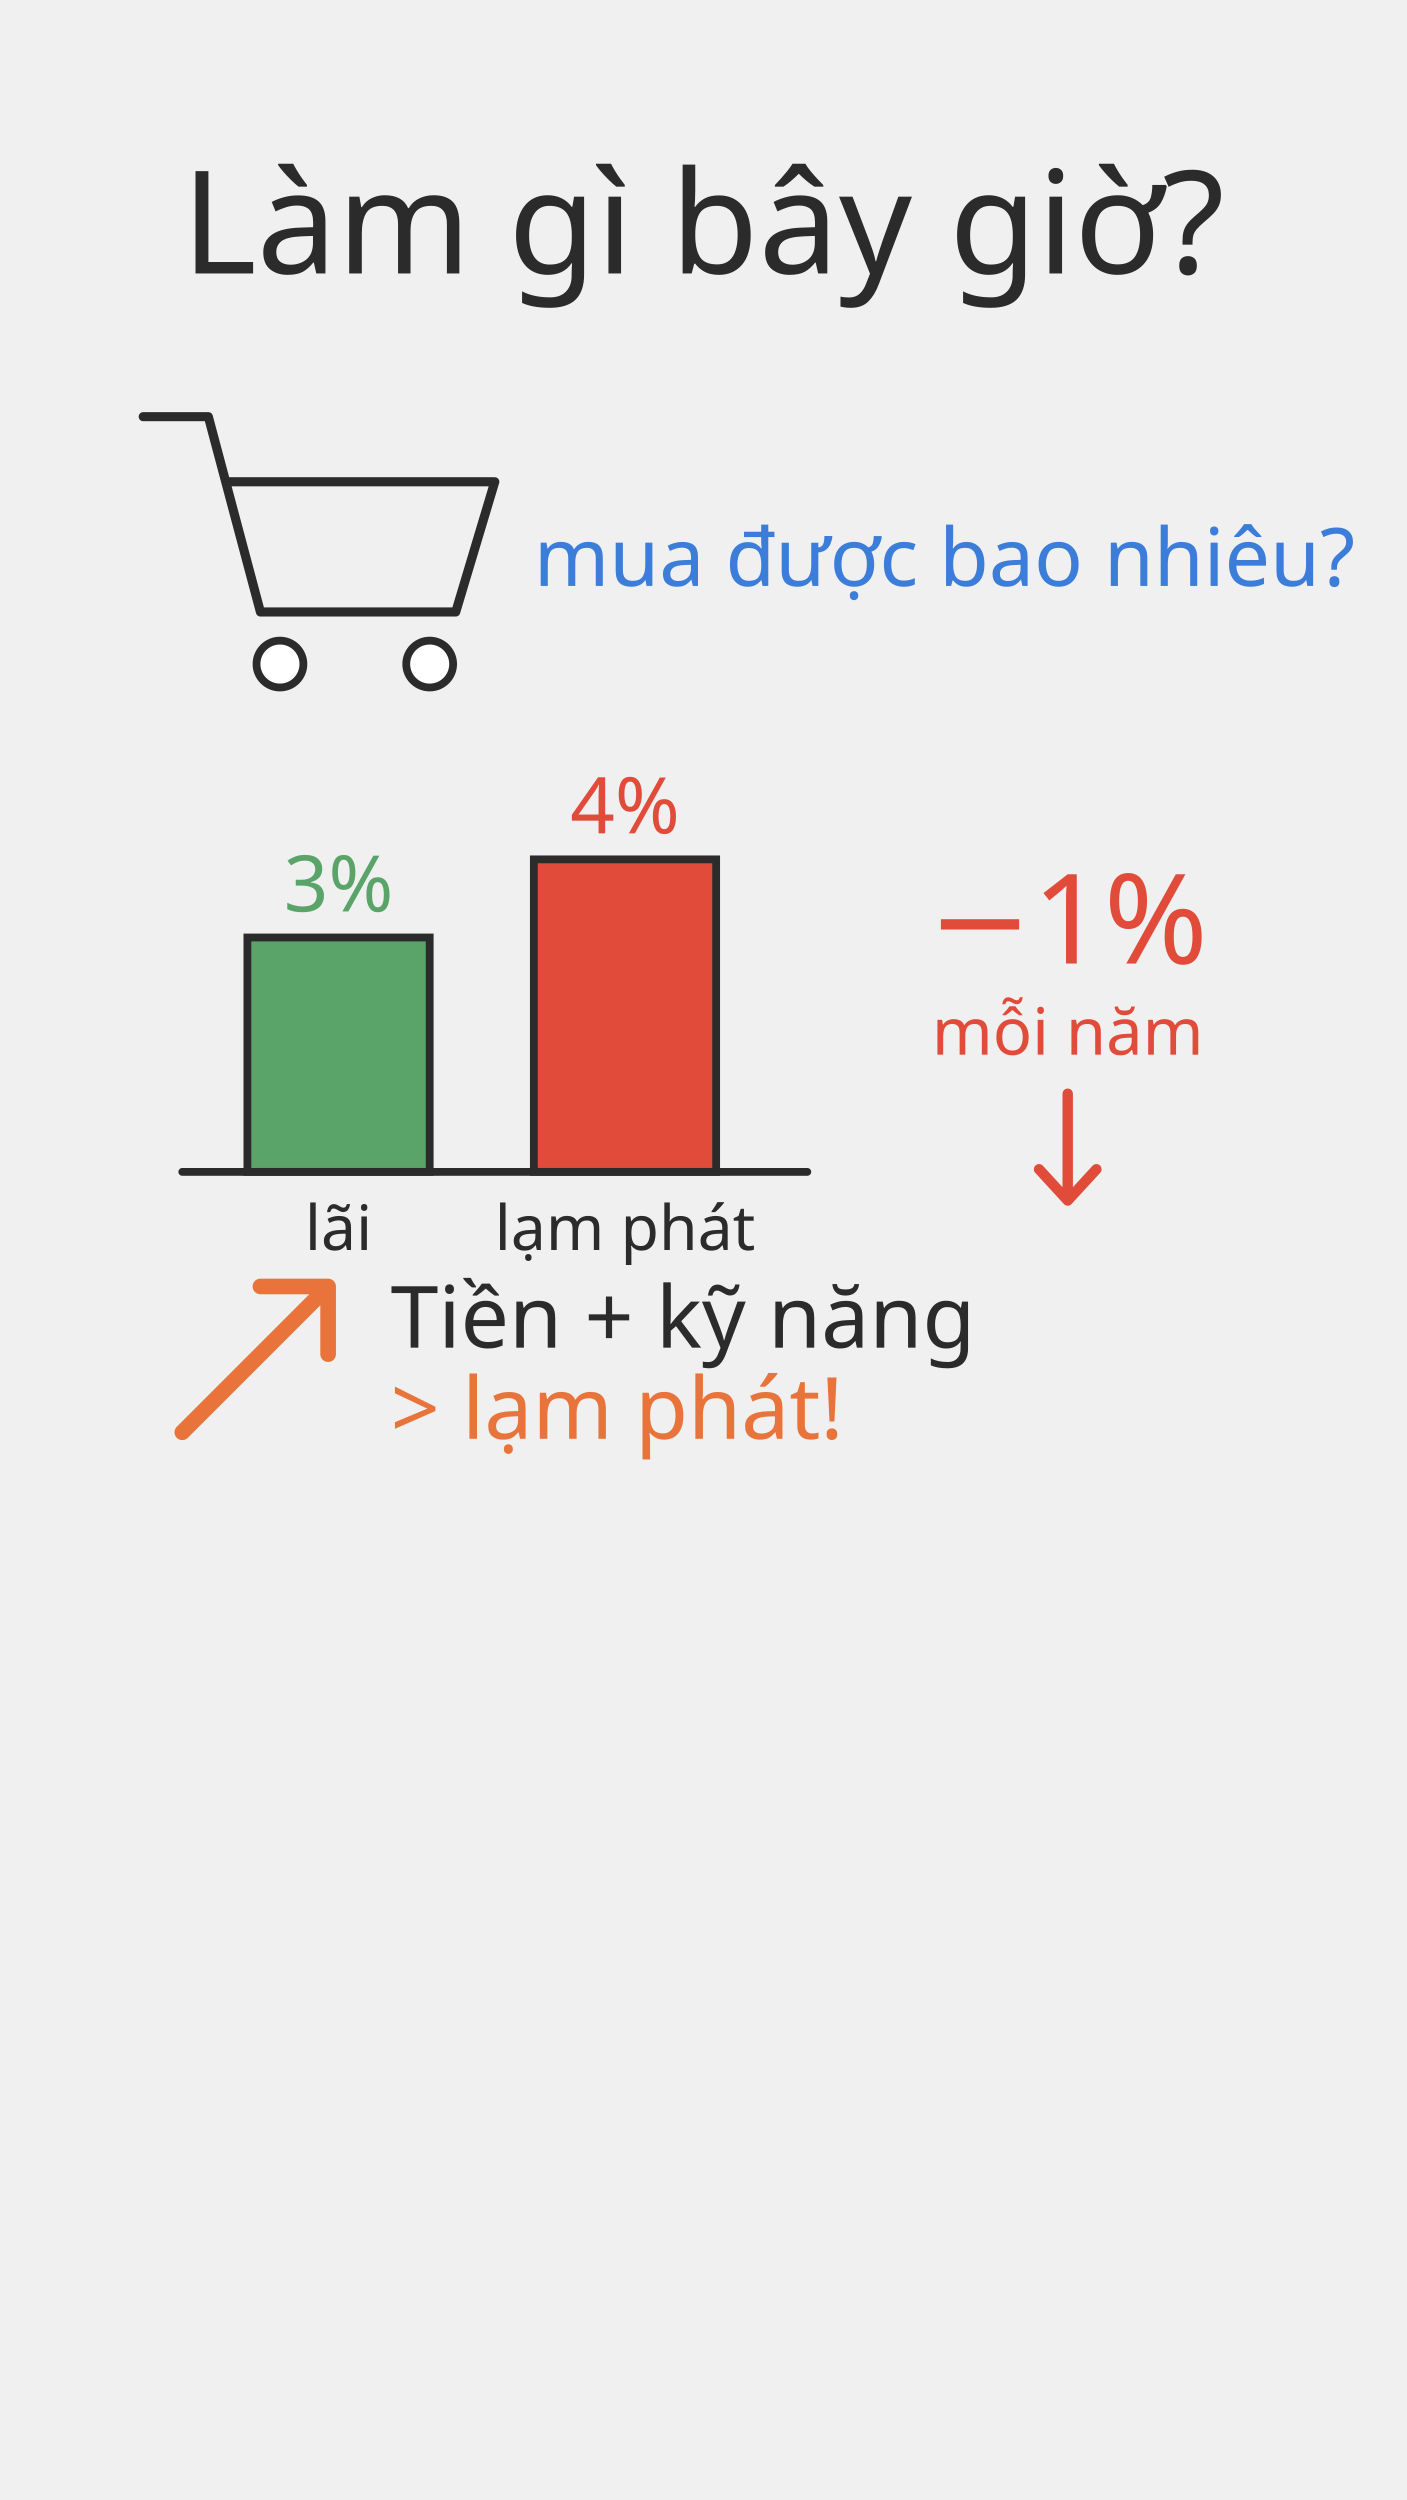
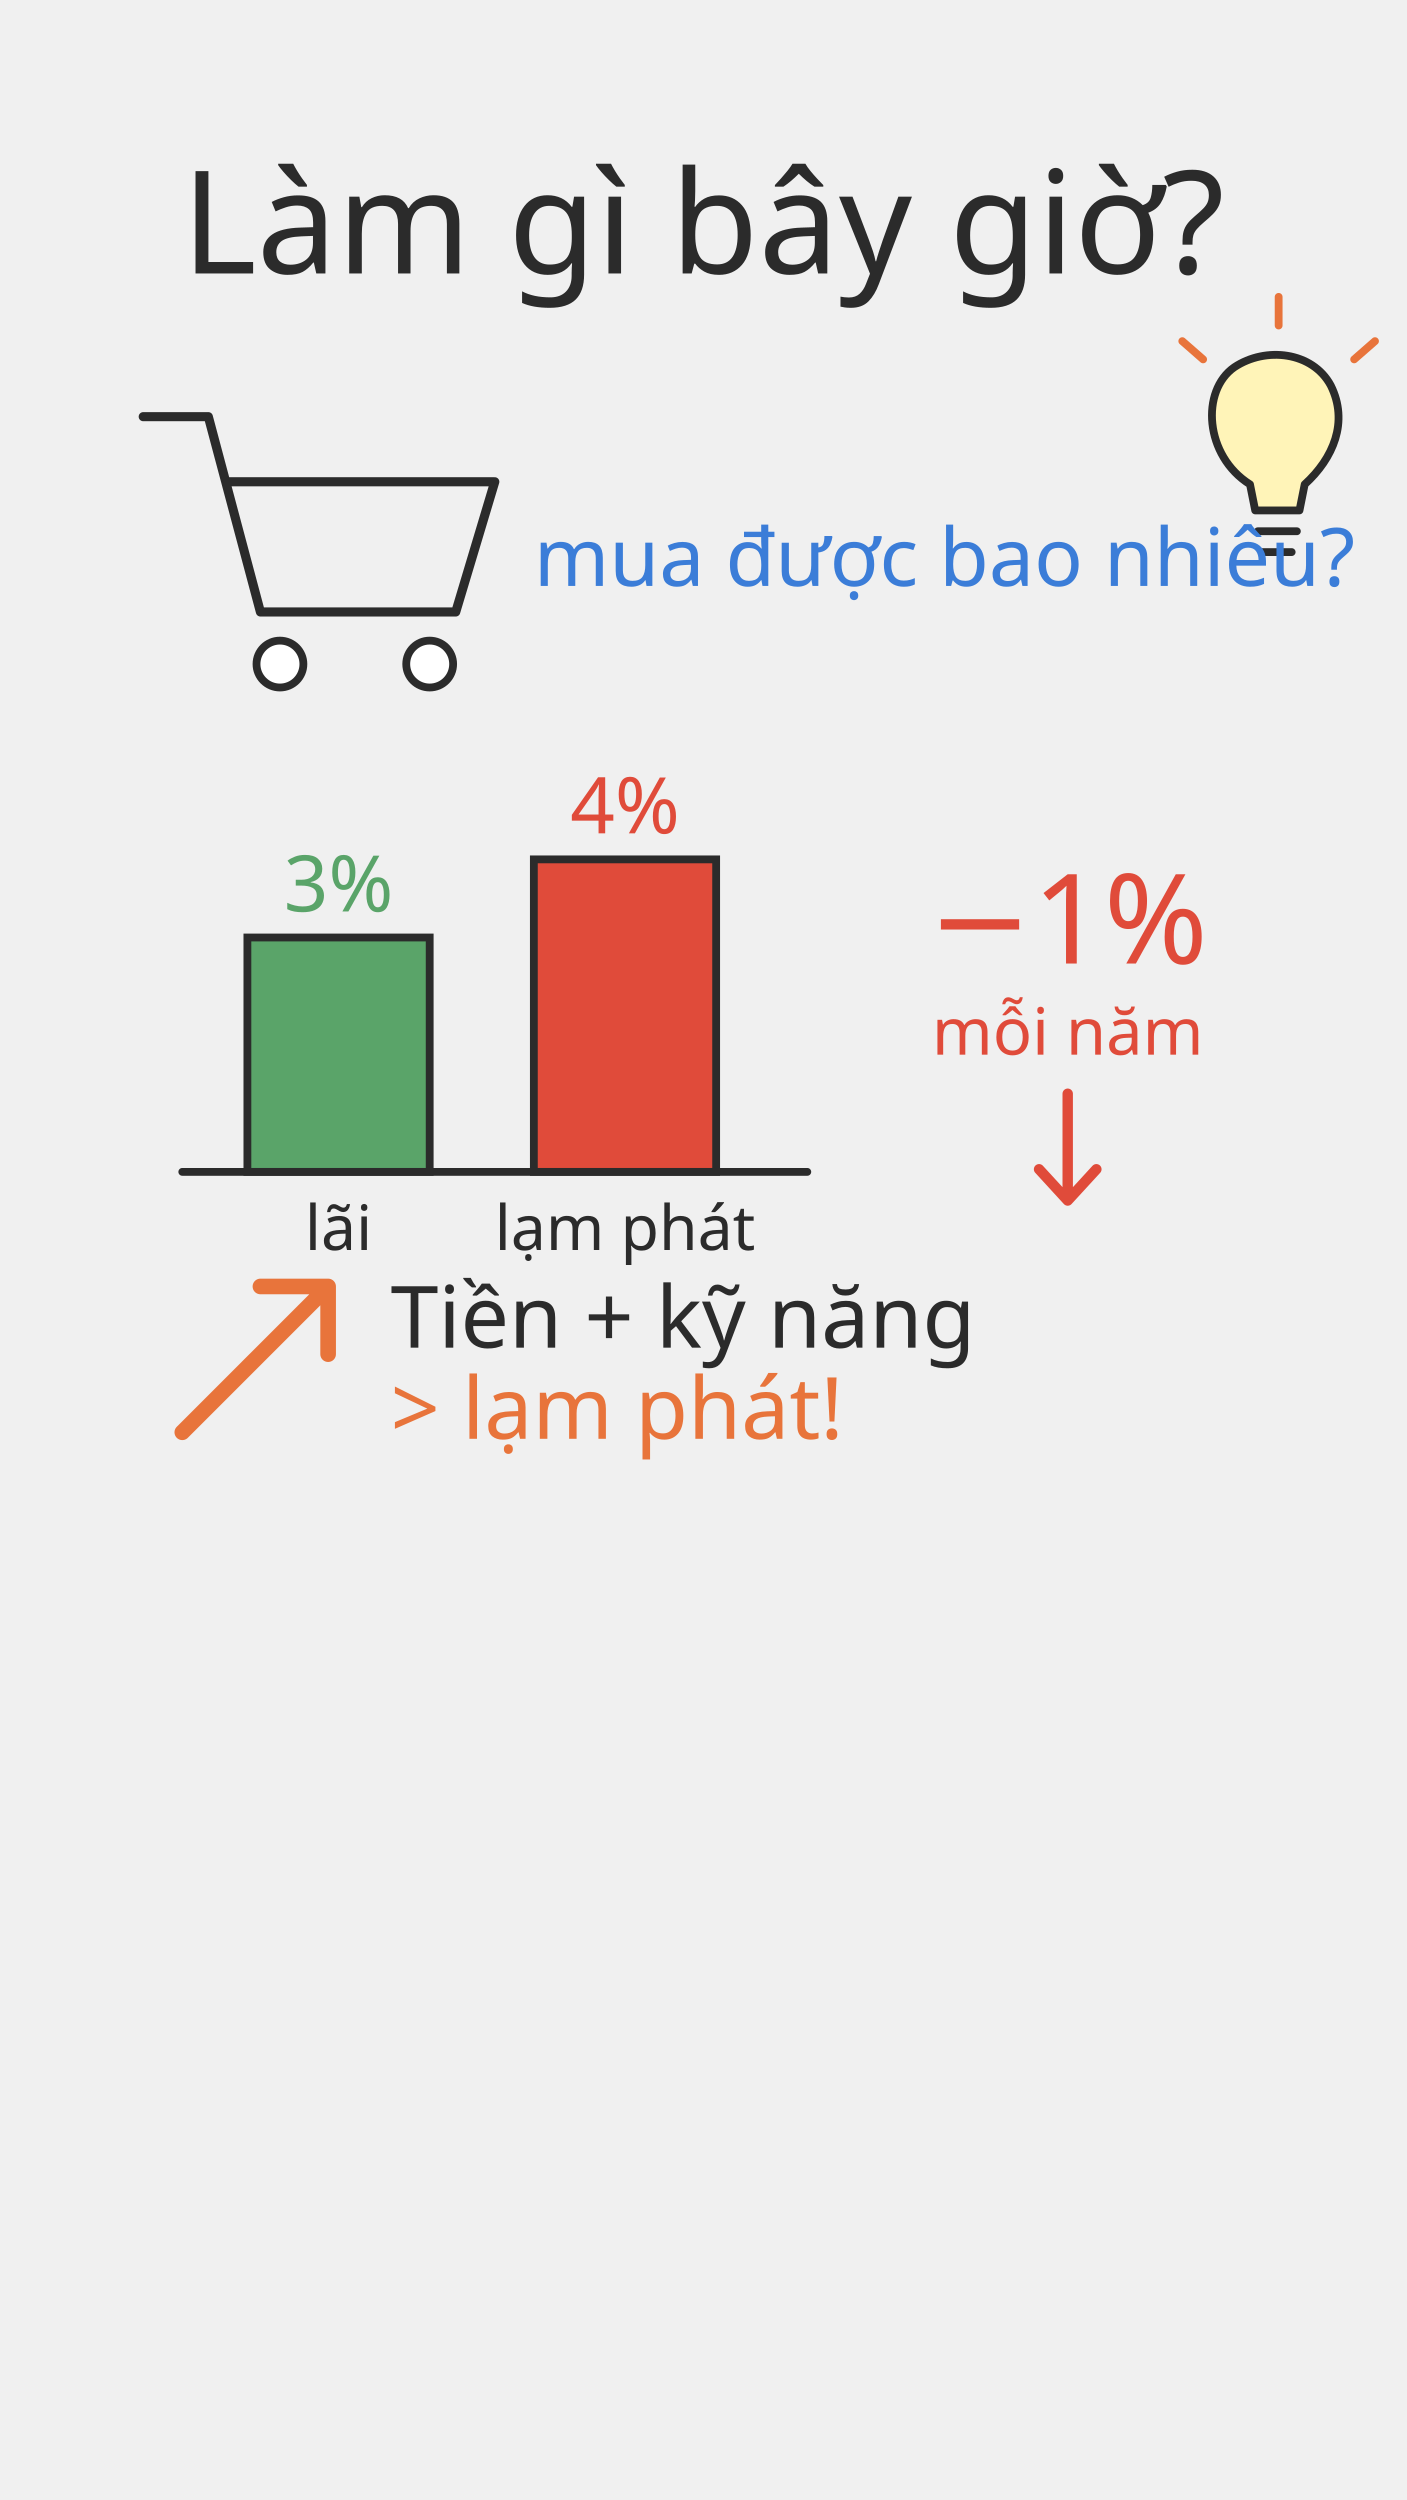
<svg xmlns="http://www.w3.org/2000/svg" viewBox="0 0 1080 1920">
  <g id="what" data-label="Làm gì?" data-say="nên làm gì">
    <text x="540" y="210" text-anchor="middle" font-family="Patrick Hand" font-size="110" fill="#2b2b2b">Làm gì bây giờ?</text>
+   </g>
+   <g id="idea" data-label="Bóng đèn ý tưởng" data-filler="1">
+     <path d="M960 372 C 925 350 922 300 948 282 C 972 266 1008 270 1022 296 C 1036 324 1024 352 1002 372 L 998 392 L 964 392 Z" fill="#fff4b8" stroke="#2b2b2b" stroke-width="6" stroke-linejoin="round" />
+     <path d="M966 408 L 996 408 M970 424 L 992 424" fill="none" stroke="#2b2b2b" stroke-width="6" stroke-linecap="round" />
+     <path d="M982 250 L 982 228 M1040 276 L 1056 262 M924 276 L 908 262" fill="none" stroke="#e8743b" stroke-width="6" stroke-linecap="round" />
  </g>
  <g id="cart" data-label="Mua được bao nhiêu" data-say="mua được bao nhiêu">
    <path d="M110 320 L 160 320 L 200 470 L 350 470 L 380 370 L 175 370" fill="none" stroke="#2b2b2b" stroke-width="7" stroke-linecap="round" stroke-linejoin="round" />
    <circle cx="215" cy="510" r="18" fill="#ffffff" stroke="#2b2b2b" stroke-width="6" />
    <circle cx="330" cy="510" r="18" fill="#ffffff" stroke="#2b2b2b" stroke-width="6" />
    <text x="410" y="450" font-family="Patrick Hand" font-size="62" fill="#3b7dd8">mua được bao nhiêu?</text>
  </g>
  <g id="bars" data-label="Lãi 3% vs lạm phát 4%" data-say="lãi 3%">
    <path d="M140 900 L 620 900" fill="none" stroke="#2b2b2b" stroke-width="6" stroke-linecap="round" />
    <rect x="190" y="720" width="140" height="180" fill="#5aa469" stroke="#2b2b2b" stroke-width="6" />
    <rect x="410" y="660" width="140" height="240" fill="#e04b3a" stroke="#2b2b2b" stroke-width="6" />
    <text x="260" y="700" text-anchor="middle" font-family="Patrick Hand" font-size="60" fill="#5aa469">3%</text>
    <text x="480" y="640" text-anchor="middle" font-family="Patrick Hand" font-size="60" fill="#e04b3a">4%</text>
    <text x="260" y="960" text-anchor="middle" font-family="Patrick Hand" font-size="48" fill="#2b2b2b">lãi</text>
    <text x="480" y="960" text-anchor="middle" font-family="Patrick Hand" font-size="48" fill="#2b2b2b">lạm phát</text>
  </g>
  <g id="poorer" data-label="Nghèo đi 1%" data-say="nghèo đi">
    <text x="820" y="740" text-anchor="middle" font-family="Patrick Hand" font-size="96" fill="#e04b3a">−1%</text>
    <text x="820" y="810" text-anchor="middle" font-family="Patrick Hand" font-size="50" fill="#e04b3a">mỗi năm</text>
    <path d="M820 840 L 820 920 M798 898 L 820 922 L 842 898" fill="none" stroke="#e04b3a" stroke-width="8" stroke-linecap="round" stroke-linejoin="round" />
  </g>
  <g id="grow" data-label="Lớn nhanh hơn lạm phát" data-say="lớn nhanh hơn">
    <path d="M140 1100 L 250 990 M200 988 L 252 988 L 252 1040" fill="none" stroke="#e8743b" stroke-width="12" stroke-linecap="round" stroke-linejoin="round" />
    <text x="300" y="1035" font-family="Patrick Hand" font-size="66" fill="#2b2b2b">Tiền + kỹ năng</text>
    <text x="300" y="1105" font-family="Patrick Hand" font-size="66" fill="#e8743b">&gt; lạm phát!</text>
  </g>
</svg>
